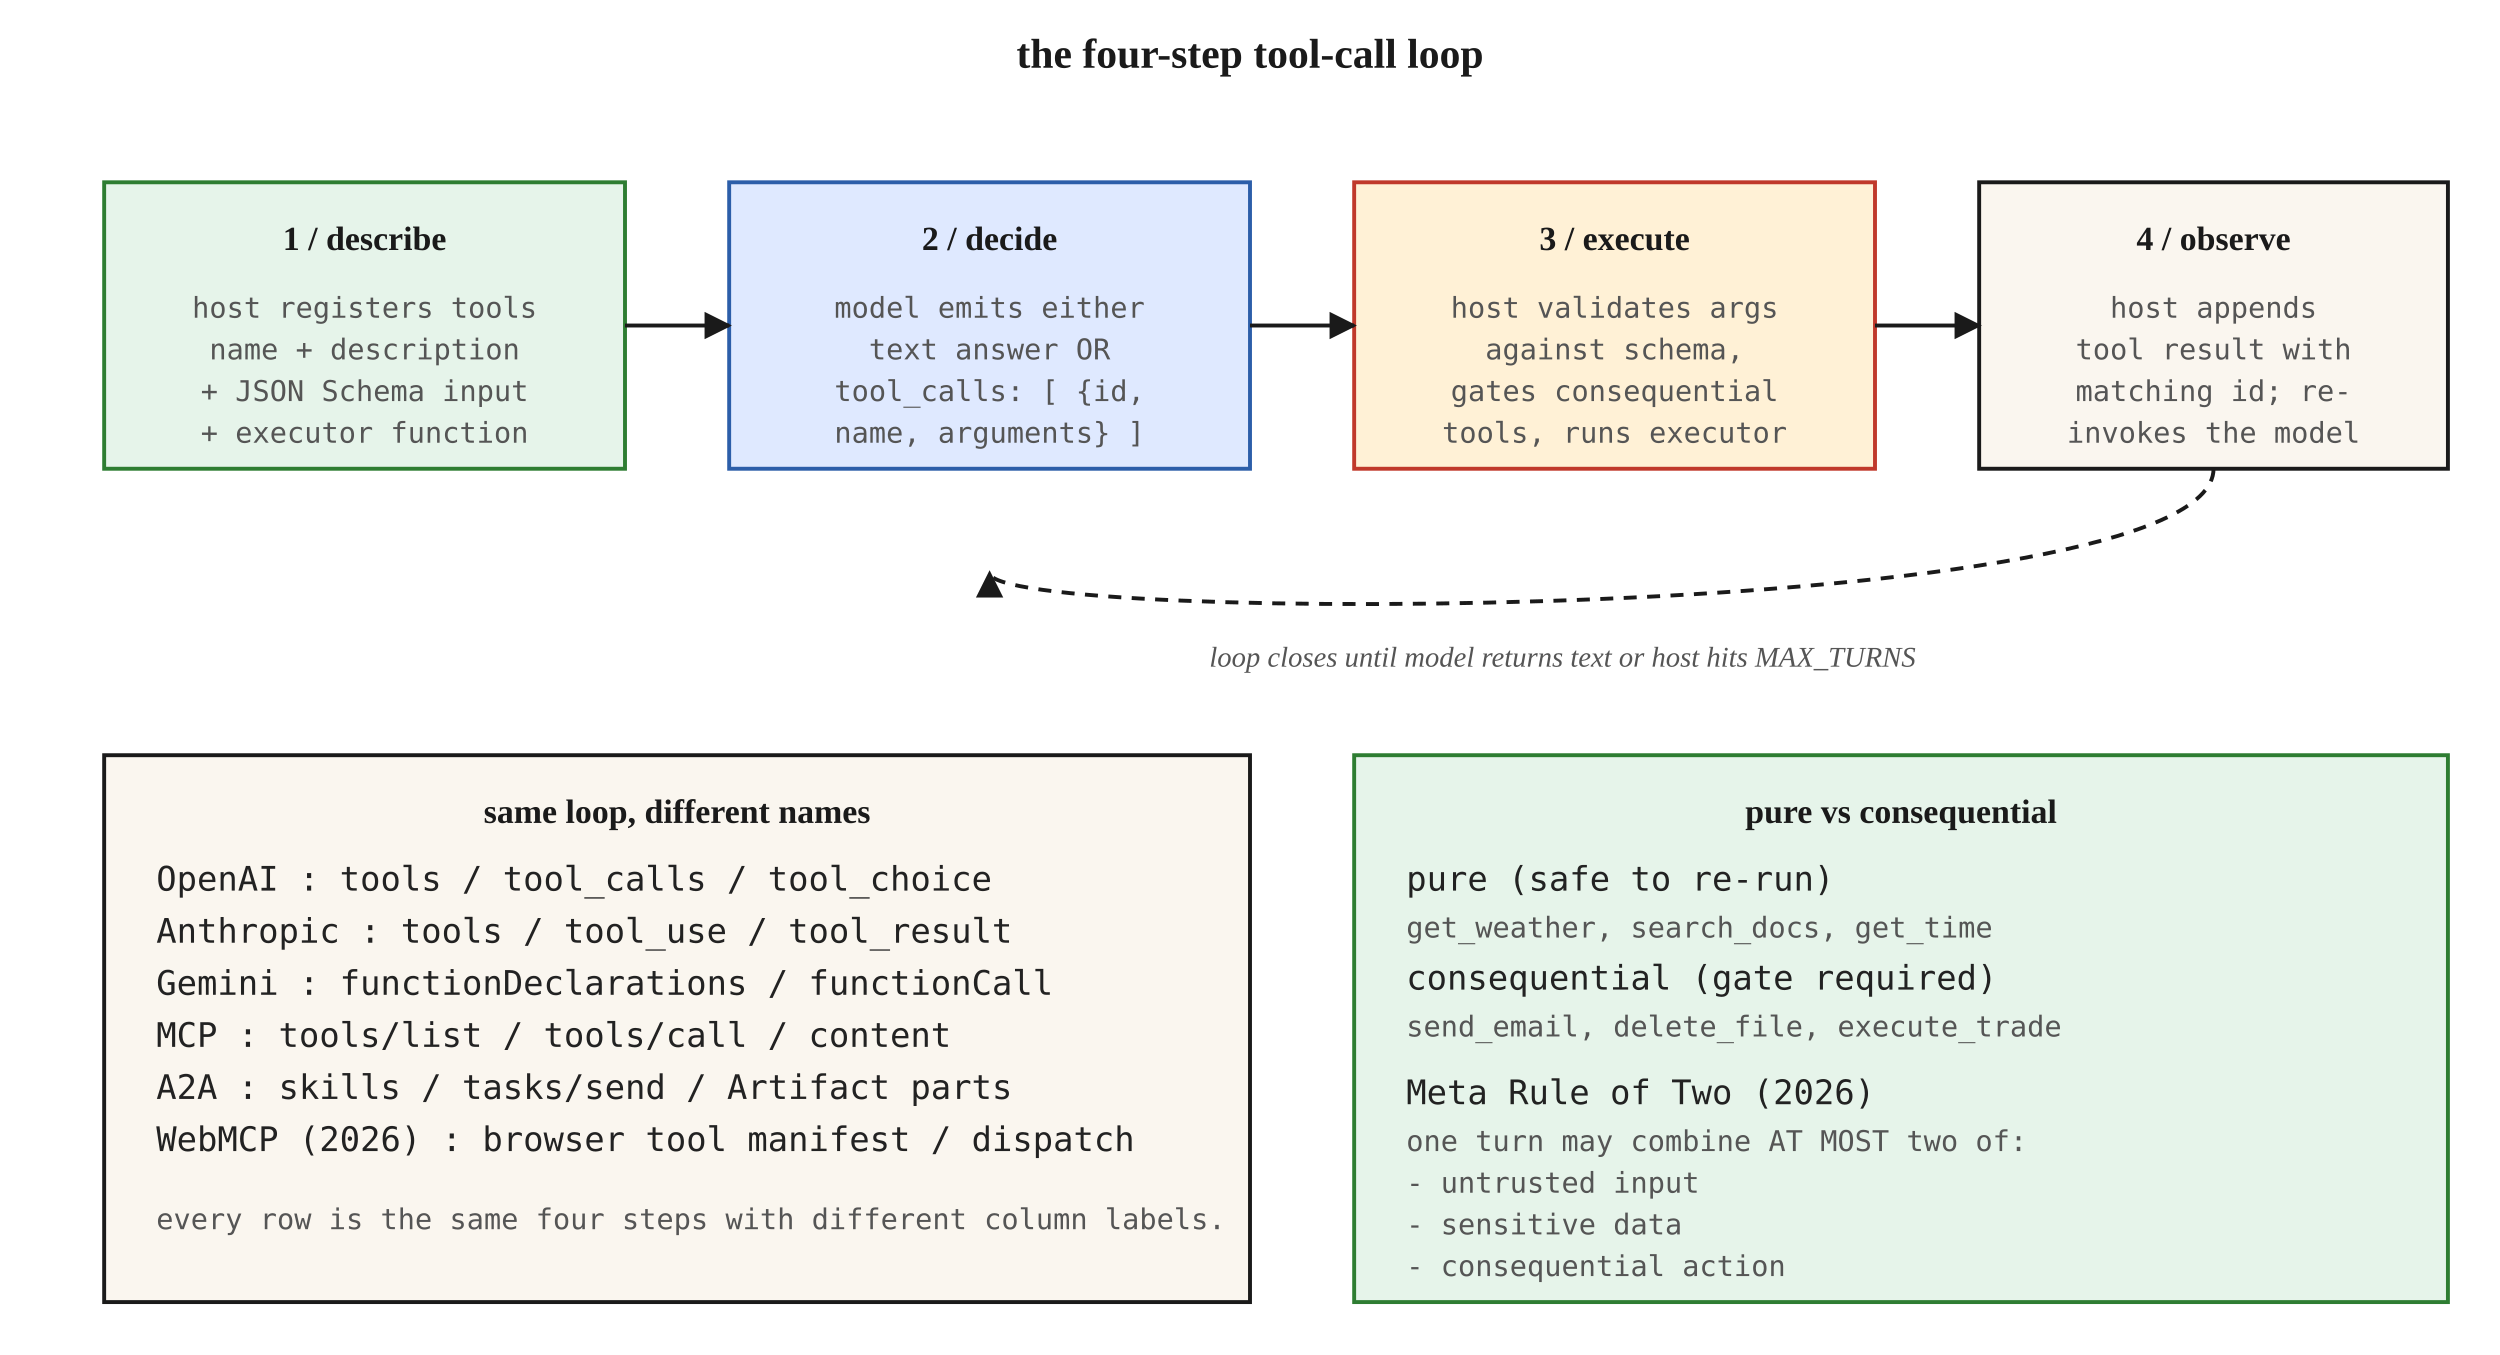
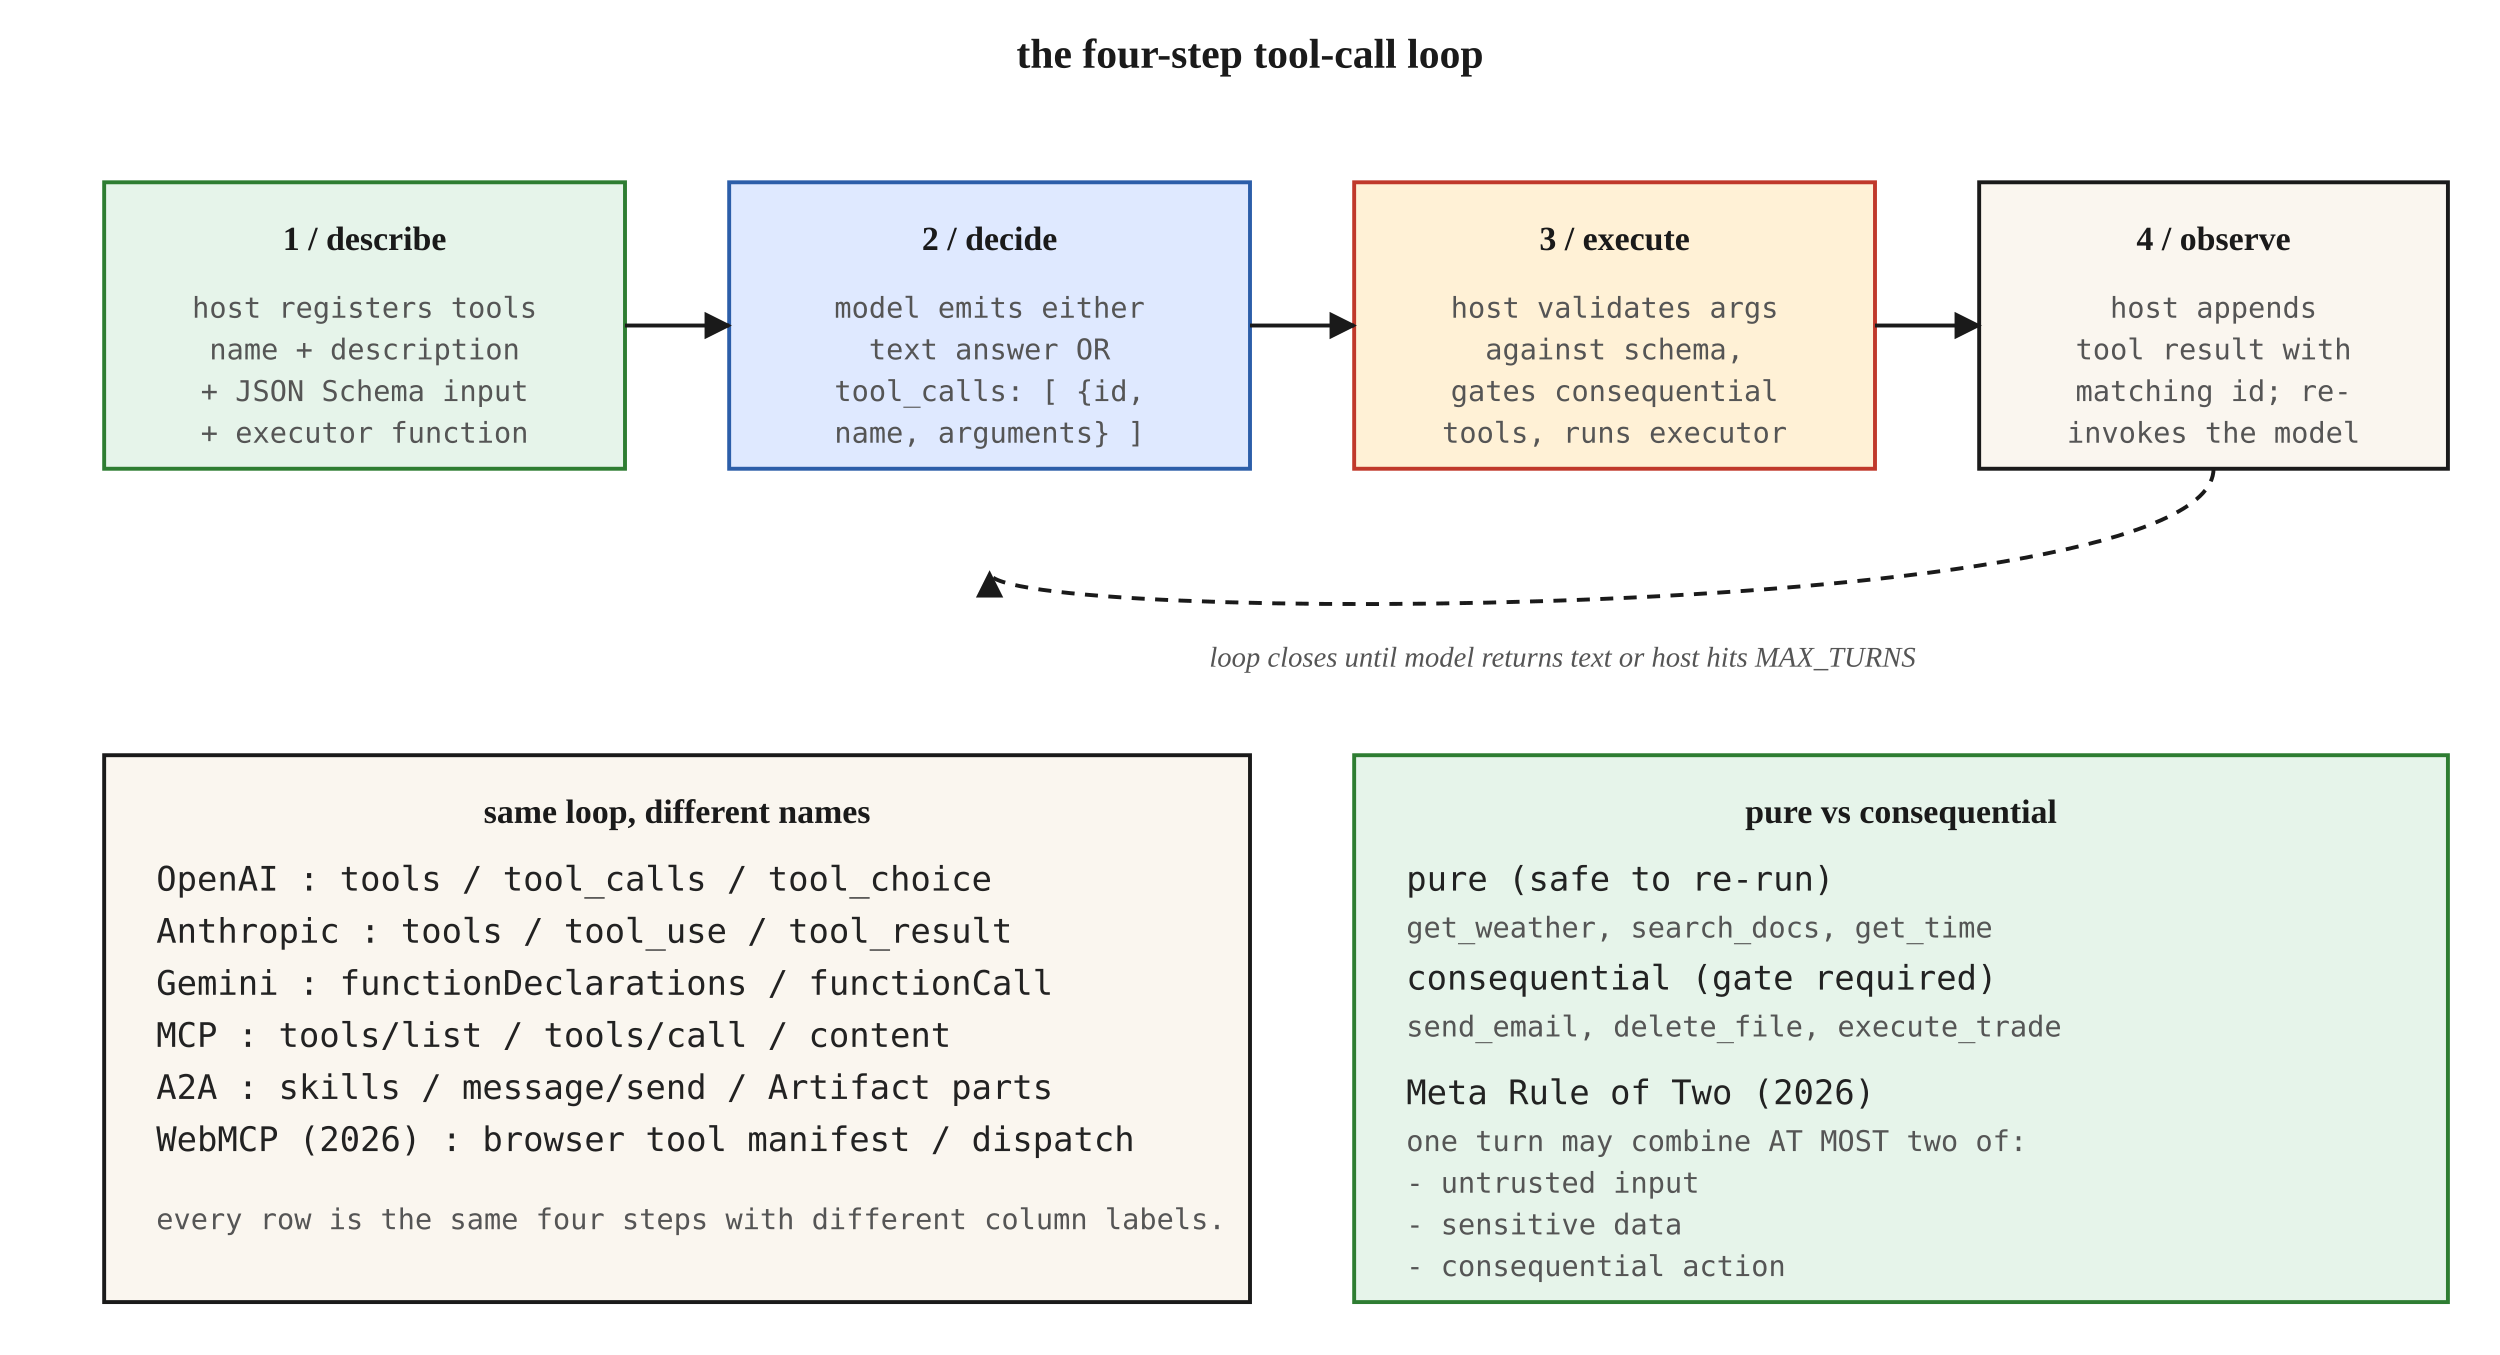
<svg xmlns="http://www.w3.org/2000/svg" viewBox="0 0 960 520" font-family="Georgia, 'Times New Roman', serif">
  <defs>
    <marker id="arrow" viewBox="0 0 10 10" refX="9" refY="5" markerWidth="7" markerHeight="7" orient="auto">
      <path d="M0,0 L10,5 L0,10 z" fill="#1a1a1a" />
    </marker>
    <style>
      .box { fill: #faf6ef; stroke: #1a1a1a; stroke-width: 1.5; }
      .hot { fill: #fff1d6; stroke: #c0392b; stroke-width: 1.5; }
      .cool { fill: #e6f4ea; stroke: #2e7d32; stroke-width: 1.5; }
      .cold { fill: #dfe9ff; stroke: #2c5ea9; stroke-width: 1.5; }
      .label { font-size: 13px; font-weight: 600; fill: #1a1a1a; }
      .step { font-size: 13px; font-family: 'Menlo', monospace; fill: #222; }
      .small { font-size: 11px; font-family: 'Menlo', monospace; fill: #555; }
      .caption { font-size: 11px; fill: #555; font-style: italic; }
      .title { font-size: 16px; font-weight: 700; fill: #1a1a1a; }
      .head { font-size: 13px; font-weight: 700; fill: #1a1a1a; }
      .edge { stroke: #1a1a1a; stroke-width: 1.5; fill: none; }
    </style>
  </defs>
  <text x="480" y="26" text-anchor="middle" class="title">the four-step tool-call loop</text>
  <rect x="40" y="70" width="200" height="110" class="cool" />
  <text x="140" y="96" text-anchor="middle" class="head">1 / describe</text>
  <text x="140" y="122" text-anchor="middle" class="small">host registers tools</text>
  <text x="140" y="138" text-anchor="middle" class="small">name + description</text>
  <text x="140" y="154" text-anchor="middle" class="small">+ JSON Schema input</text>
  <text x="140" y="170" text-anchor="middle" class="small">+ executor function</text>
  <rect x="280" y="70" width="200" height="110" class="cold" />
  <text x="380" y="96" text-anchor="middle" class="head">2 / decide</text>
  <text x="380" y="122" text-anchor="middle" class="small">model emits either</text>
  <text x="380" y="138" text-anchor="middle" class="small">text answer OR</text>
  <text x="380" y="154" text-anchor="middle" class="small">tool_calls: [ {id,</text>
  <text x="380" y="170" text-anchor="middle" class="small">name, arguments} ]</text>
  <rect x="520" y="70" width="200" height="110" class="hot" />
  <text x="620" y="96" text-anchor="middle" class="head">3 / execute</text>
  <text x="620" y="122" text-anchor="middle" class="small">host validates args</text>
  <text x="620" y="138" text-anchor="middle" class="small">against schema,</text>
  <text x="620" y="154" text-anchor="middle" class="small">gates consequential</text>
  <text x="620" y="170" text-anchor="middle" class="small">tools, runs executor</text>
  <rect x="760" y="70" width="180" height="110" class="box" />
  <text x="850" y="96" text-anchor="middle" class="head">4 / observe</text>
  <text x="850" y="122" text-anchor="middle" class="small">host appends</text>
  <text x="850" y="138" text-anchor="middle" class="small">tool result with</text>
  <text x="850" y="154" text-anchor="middle" class="small">matching id; re-</text>
  <text x="850" y="170" text-anchor="middle" class="small">invokes the model</text>
  <path d="M240,125 L280,125" class="edge" marker-end="url(#arrow)" />
  <path d="M480,125 L520,125" class="edge" marker-end="url(#arrow)" />
  <path d="M720,125 L760,125" class="edge" marker-end="url(#arrow)" />
  <path d="M850,180 C850,240 380,240 380,220" class="edge" stroke-dasharray="5,4" marker-end="url(#arrow)" />
  <text x="600" y="256" text-anchor="middle" class="caption">loop closes until model returns text or host hits MAX_TURNS</text>
  <rect x="40" y="290" width="440" height="210" class="box" />
  <text x="260" y="316" text-anchor="middle" class="head">same loop, different names</text>
  <text x="60" y="342" class="step">OpenAI         : tools / tool_calls / tool_choice</text>
  <text x="60" y="362" class="step">Anthropic      : tools / tool_use / tool_result</text>
  <text x="60" y="382" class="step">Gemini         : functionDeclarations / functionCall</text>
  <text x="60" y="402" class="step">MCP            : tools/list / tools/call / content</text>
-   <text x="60" y="422" class="step">A2A            : skills / tasks/send / Artifact parts</text>
+   <text x="60" y="422" class="step">A2A            : skills / message/send / Artifact parts</text>
  <text x="60" y="442" class="step">WebMCP (2026)  : browser tool manifest / dispatch</text>
  <text x="60" y="472" class="small">every row is the same four steps with different column labels.</text>
  <rect x="520" y="290" width="420" height="210" class="cool" />
  <text x="730" y="316" text-anchor="middle" class="head">pure vs consequential</text>
  <text x="540" y="342" class="step">pure (safe to re-run)</text>
  <text x="540" y="360" class="small">get_weather, search_docs, get_time</text>
  <text x="540" y="380" class="step">consequential (gate required)</text>
  <text x="540" y="398" class="small">send_email, delete_file, execute_trade</text>
  <text x="540" y="424" class="step">Meta Rule of Two (2026)</text>
  <text x="540" y="442" class="small">one turn may combine AT MOST two of:</text>
  <text x="540" y="458" class="small">  - untrusted input</text>
  <text x="540" y="474" class="small">  - sensitive data</text>
  <text x="540" y="490" class="small">  - consequential action</text>
</svg>
